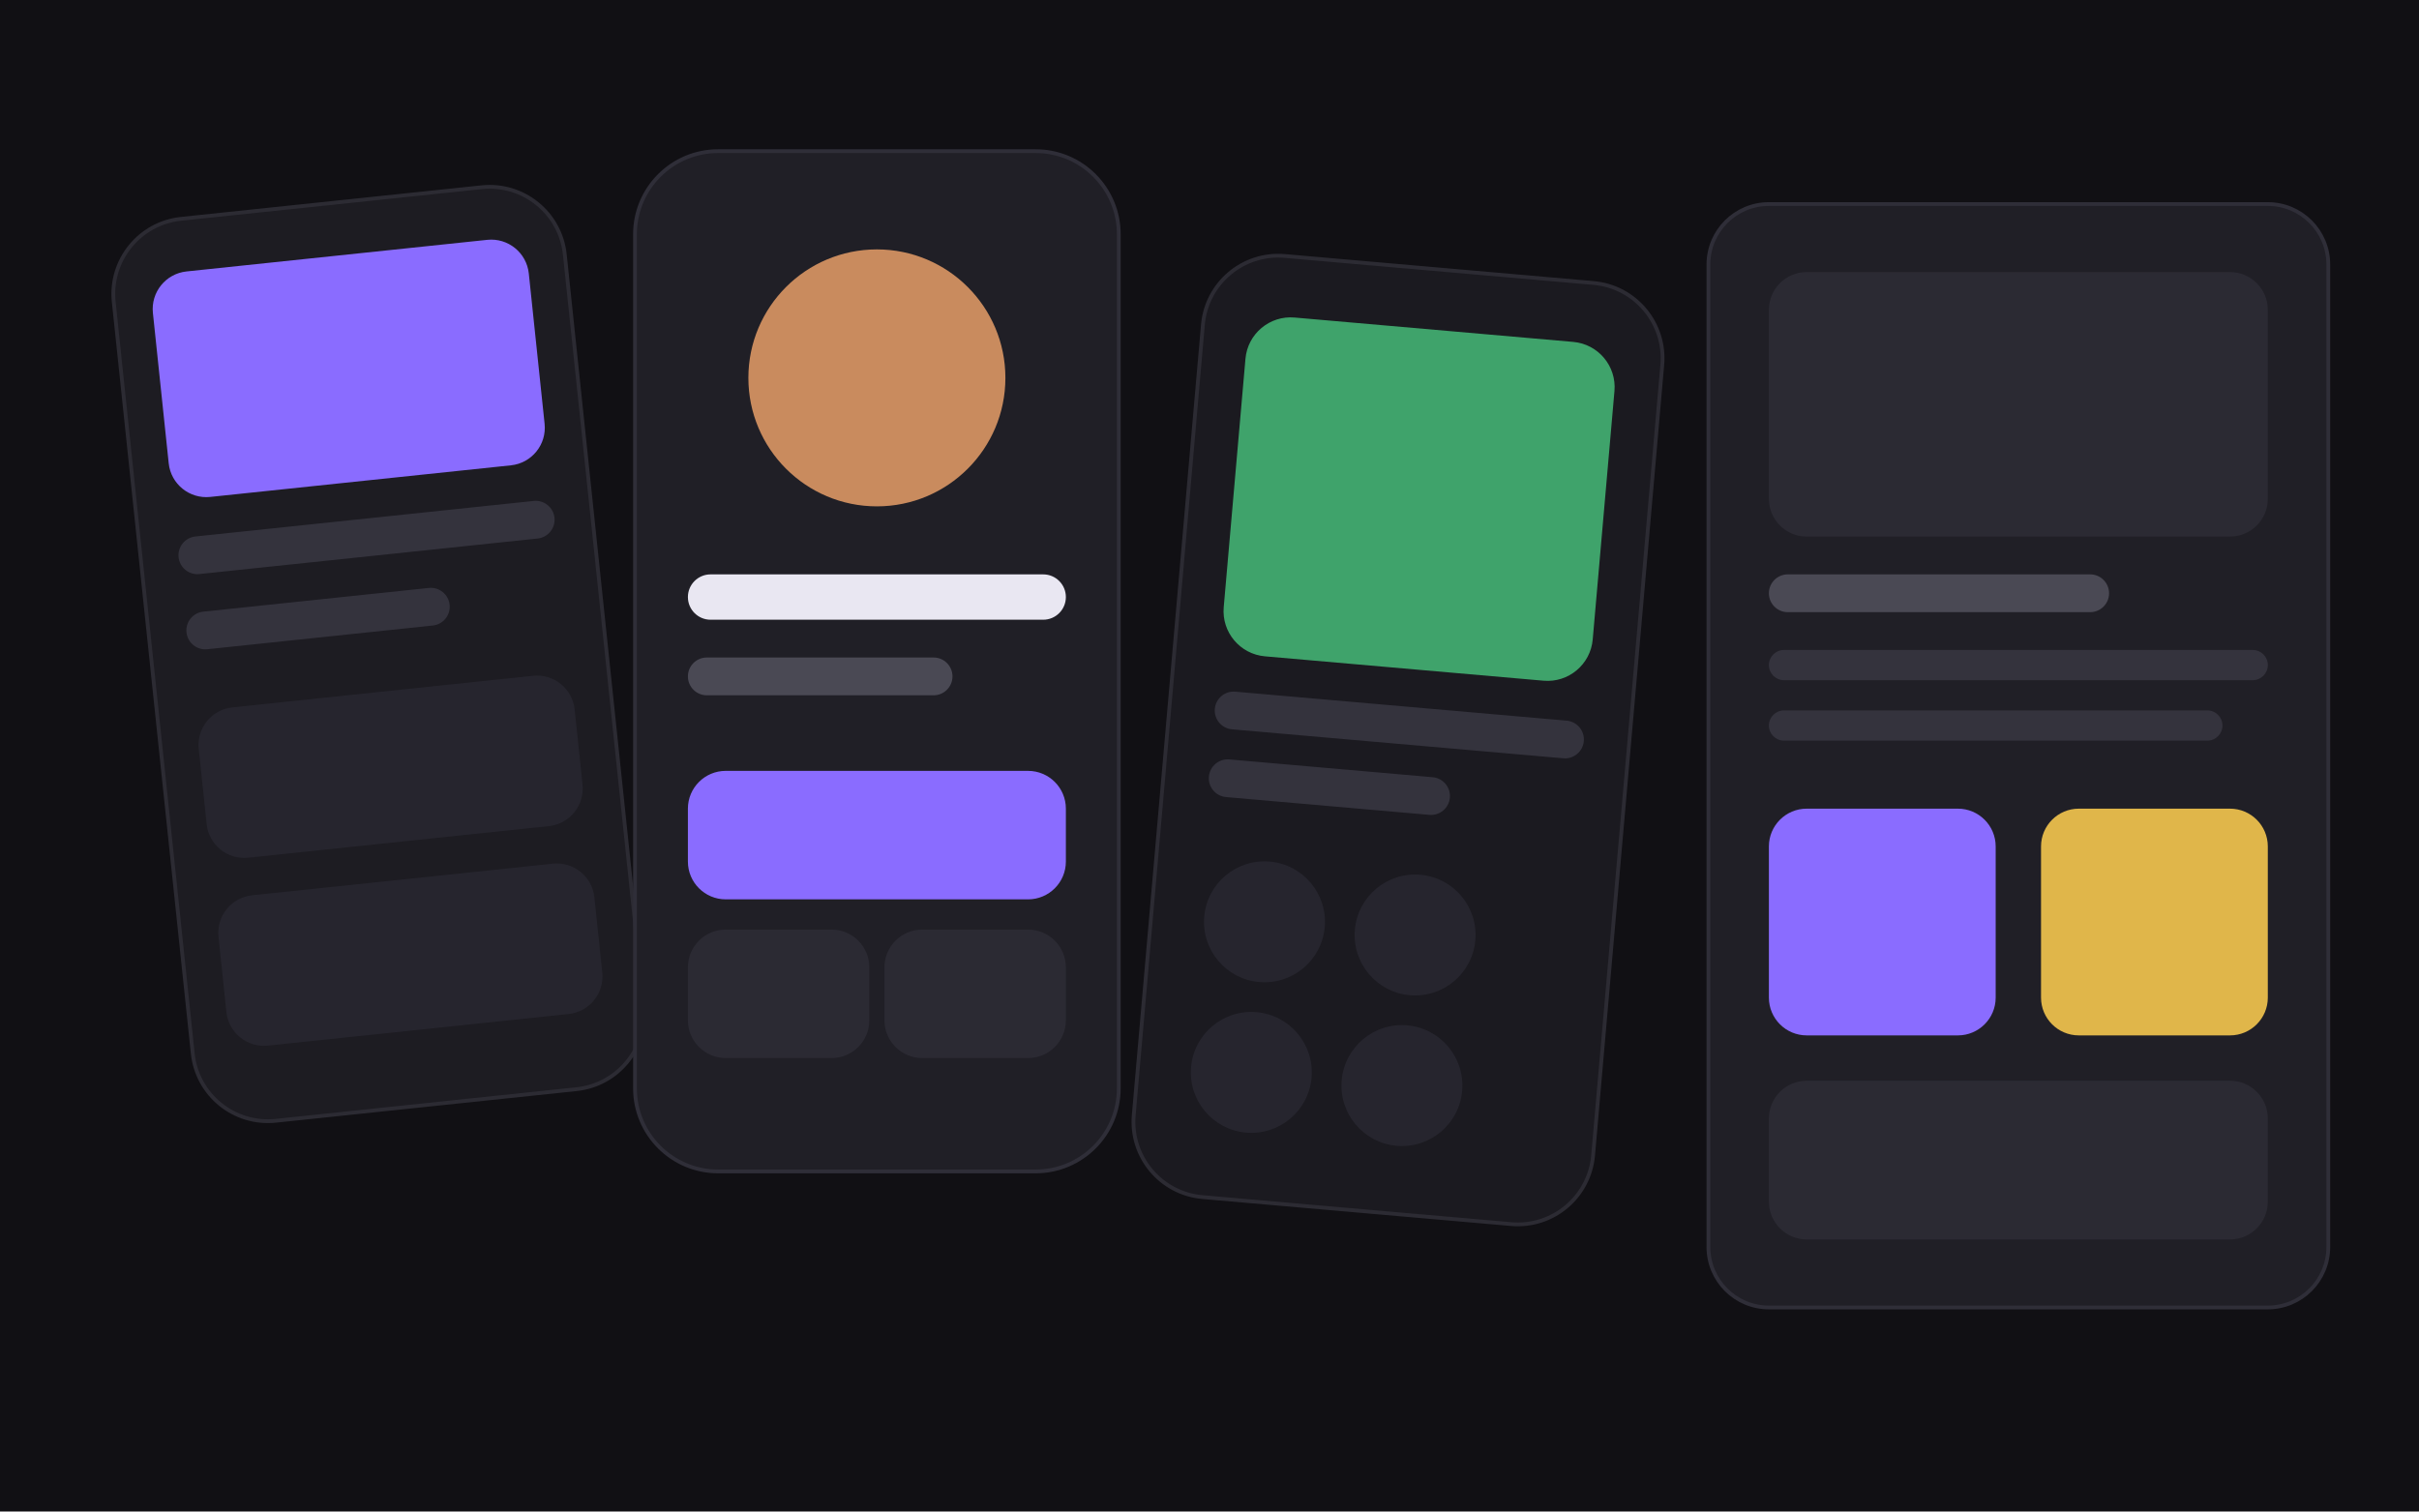
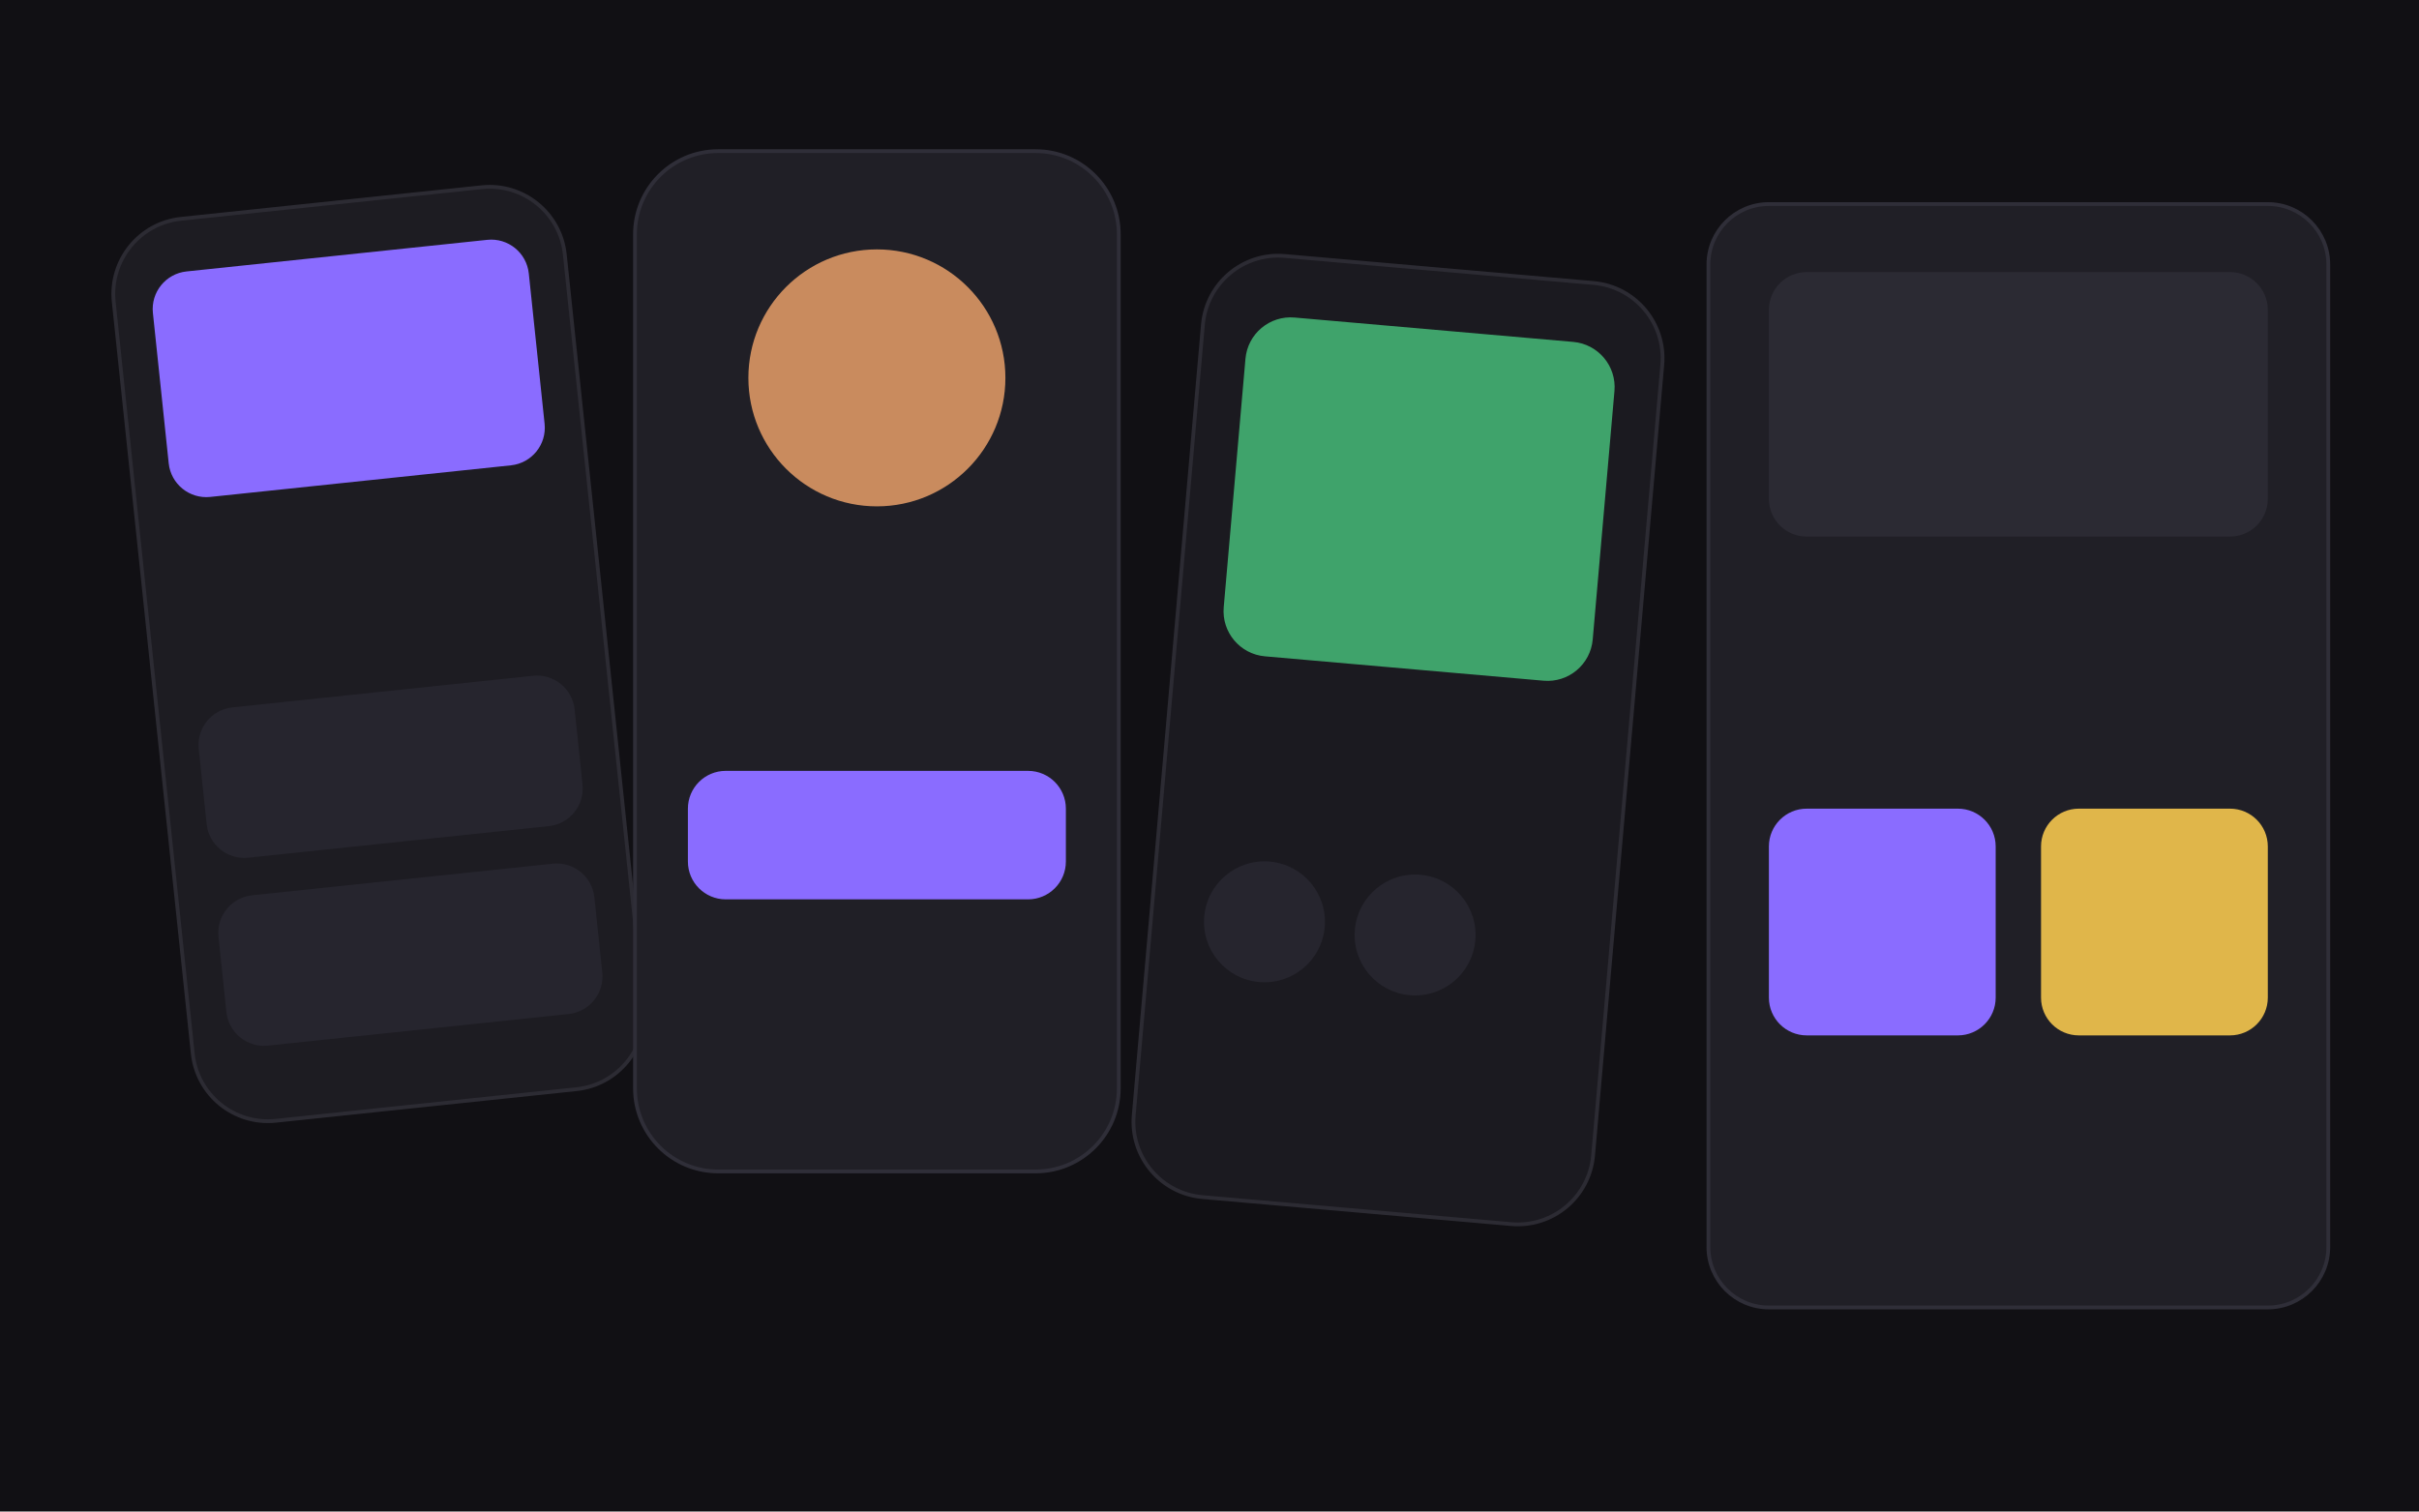
- <svg xmlns="http://www.w3.org/2000/svg" viewBox="0 0 640 400" font-family="Inter, Arial, sans-serif">
+ <svg xmlns="http://www.w3.org/2000/svg" viewBox="0 0 640 400">
  <rect width="640" height="400" fill="#111014" />
  <g transform="translate(28,60) rotate(-6)">
    <rect width="120" height="240" rx="20" fill="#1d1c22" stroke="#2c2b33" />
    <rect x="10" y="14" width="100" height="60" rx="10" fill="#8a6cff" />
-     <rect x="10" y="84" width="100" height="10" rx="5" fill="#34333d" />
-     <rect x="10" y="104" width="70" height="10" rx="5" fill="#34333d" />
    <rect x="10" y="130" width="100" height="40" rx="10" fill="#26252e" />
    <rect x="10" y="180" width="100" height="40" rx="10" fill="#26252e" />
  </g>
  <g transform="translate(168,40)">
    <rect width="128" height="270" rx="22" fill="#201f26" stroke="#2f2e38" />
    <circle cx="64" cy="60" r="34" fill="#c98b5e" />
-     <rect x="14" y="112" width="100" height="12" rx="6" fill="#e9e7f2" />
-     <rect x="14" y="134" width="70" height="10" rx="5" fill="#4a4954" />
    <rect x="14" y="164" width="100" height="34" rx="10" fill="#8a6cff" />
-     <rect x="14" y="206" width="48" height="34" rx="10" fill="#2b2a33" />
-     <rect x="66" y="206" width="48" height="34" rx="10" fill="#2b2a33" />
  </g>
  <g transform="translate(320,66) rotate(5)">
    <rect width="122" height="250" rx="20" fill="#1b1a20" stroke="#2c2b33" />
    <rect x="12" y="16" width="98" height="90" rx="12" fill="#3fa36b" />
-     <rect x="12" y="116" width="98" height="10" rx="5" fill="#34333d" />
-     <rect x="12" y="134" width="64" height="10" rx="5" fill="#34333d" />
    <circle cx="30" cy="176" r="16" fill="#26252e" />
    <circle cx="70" cy="176" r="16" fill="#26252e" />
-     <circle cx="30" cy="216" r="16" fill="#26252e" />
-     <circle cx="70" cy="216" r="16" fill="#26252e" />
  </g>
  <g transform="translate(452,54)">
    <rect width="164" height="292" rx="16" fill="#201f26" stroke="#2f2e38" />
    <rect x="16" y="18" width="132" height="70" rx="10" fill="#2b2a33" />
-     <rect x="16" y="98" width="90" height="10" rx="5" fill="#4a4954" />
-     <rect x="16" y="118" width="132" height="8" rx="4" fill="#34333d" />
-     <rect x="16" y="134" width="120" height="8" rx="4" fill="#34333d" />
    <rect x="16" y="160" width="60" height="60" rx="10" fill="#8a6cff" />
    <rect x="88" y="160" width="60" height="60" rx="10" fill="#e0b64a" />
-     <rect x="16" y="232" width="132" height="42" rx="10" fill="#2b2a33" />
  </g>
</svg>
